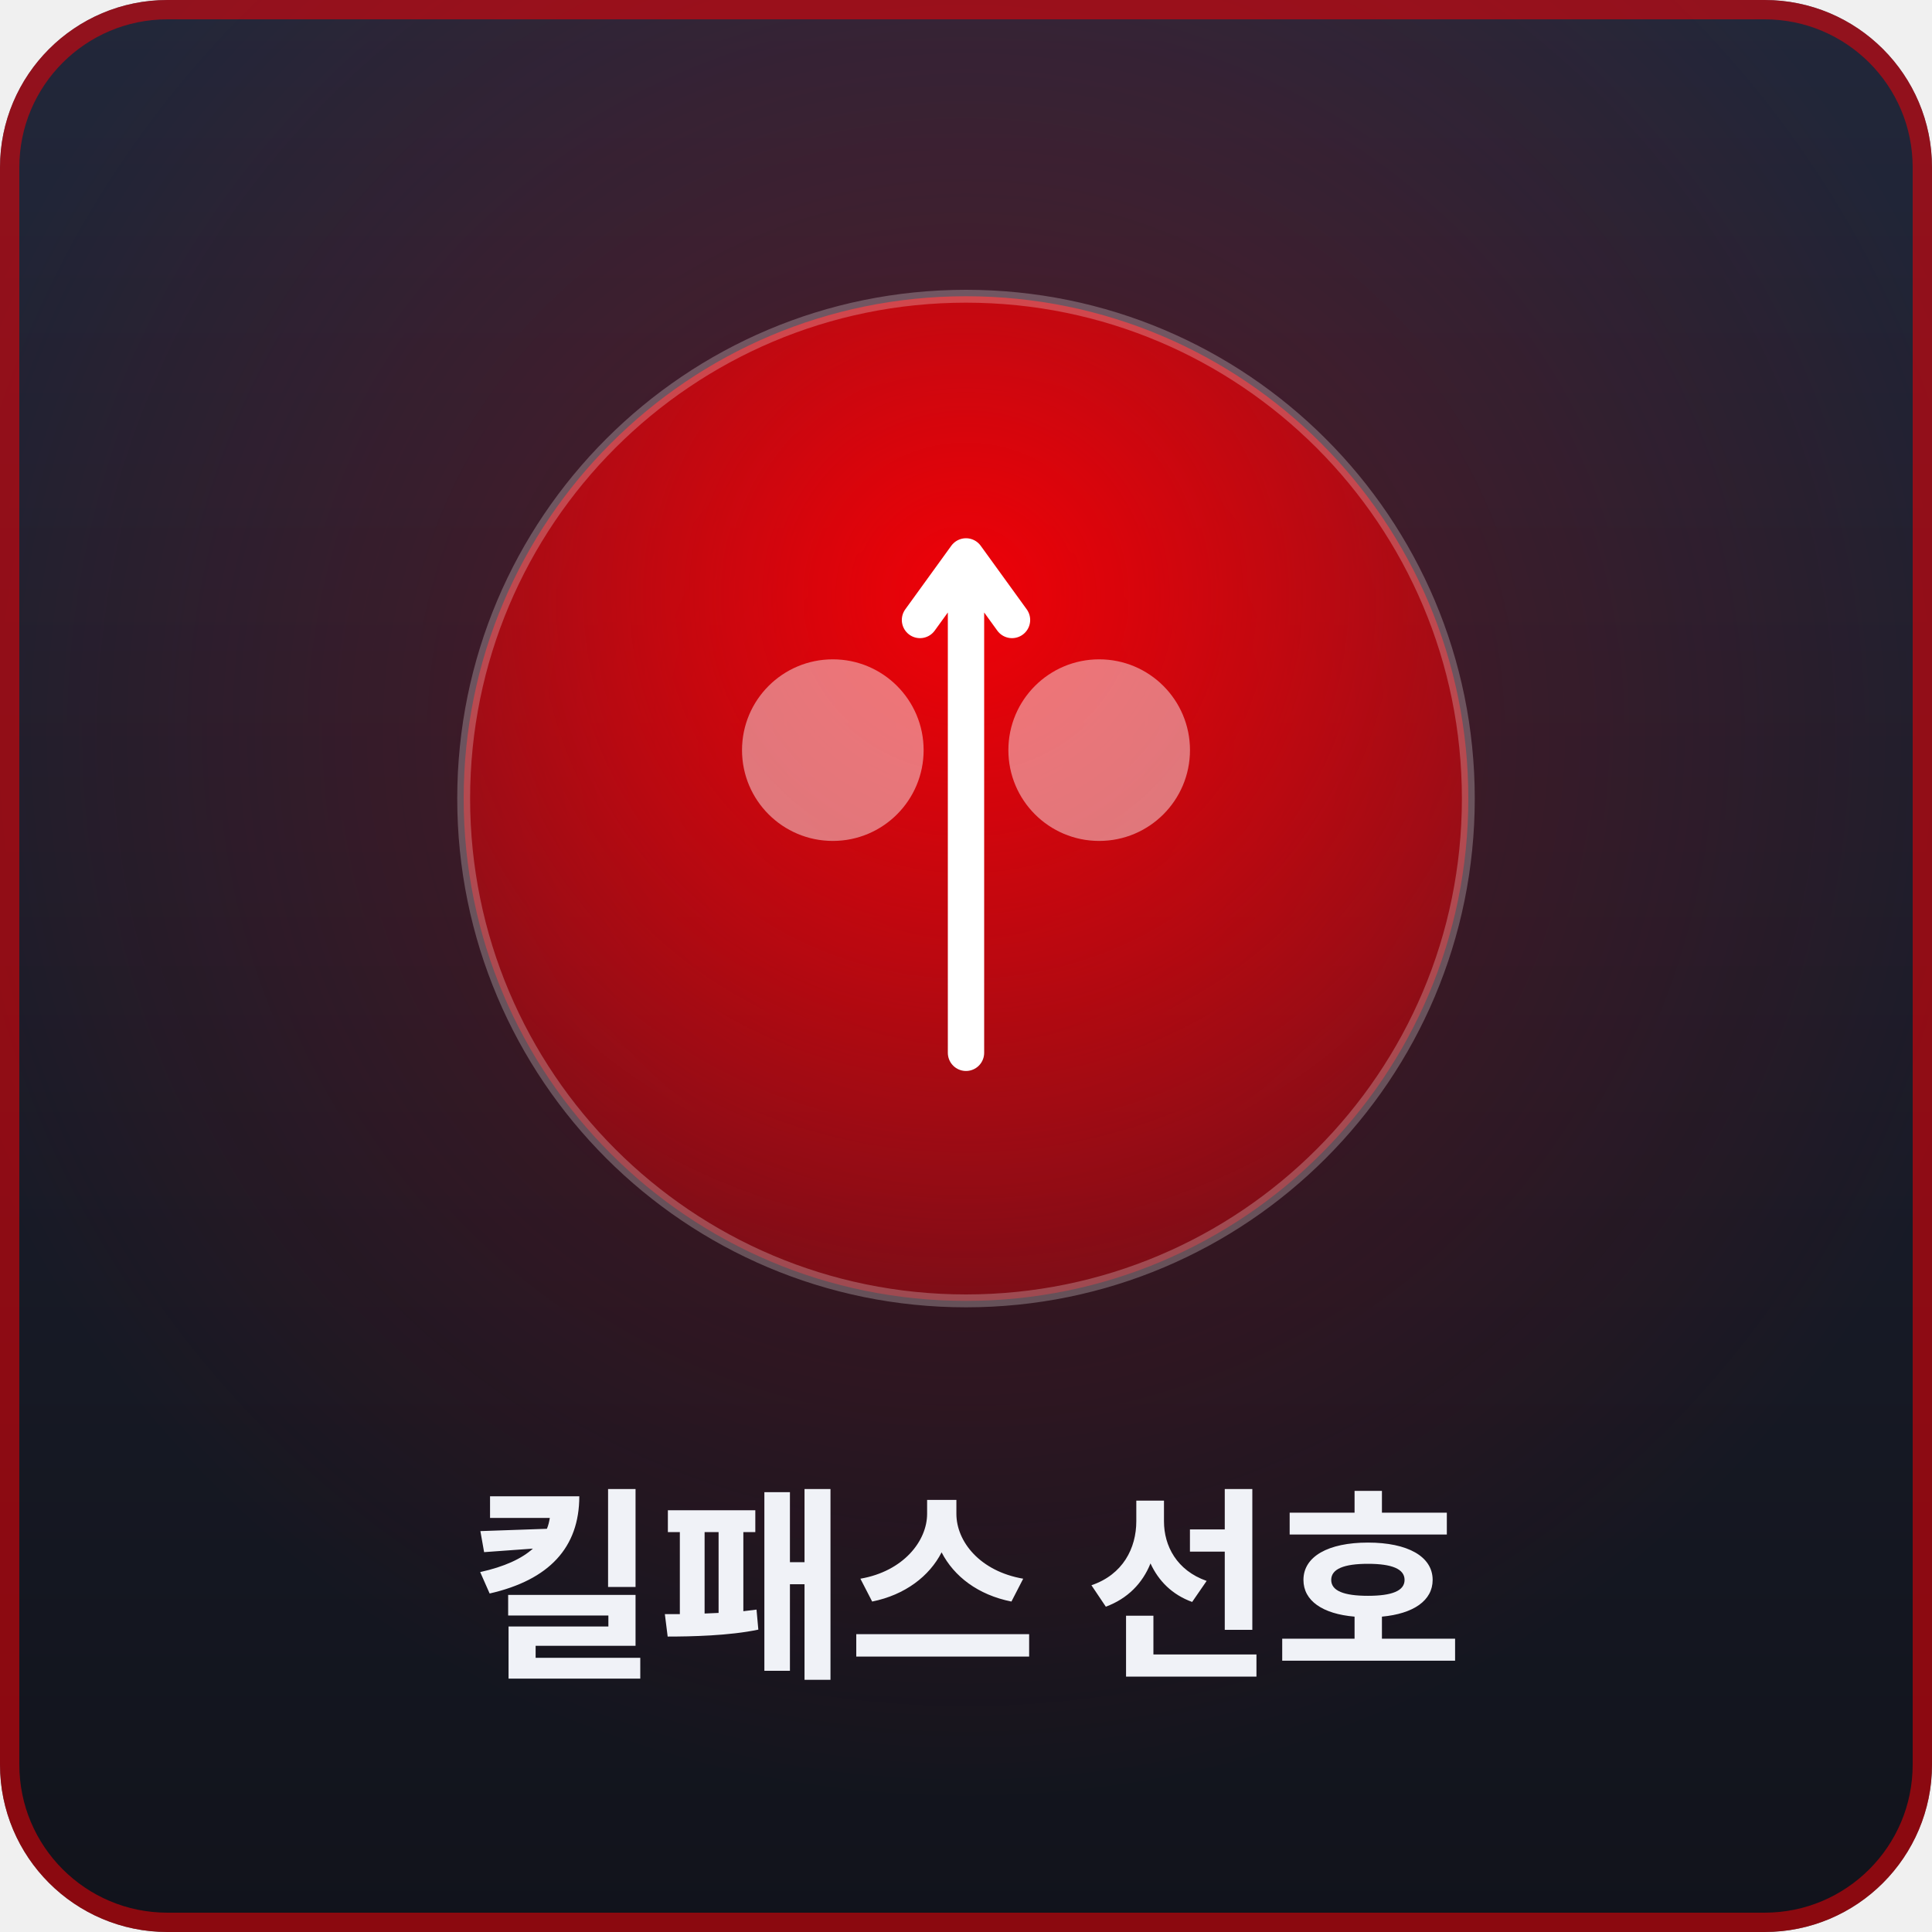
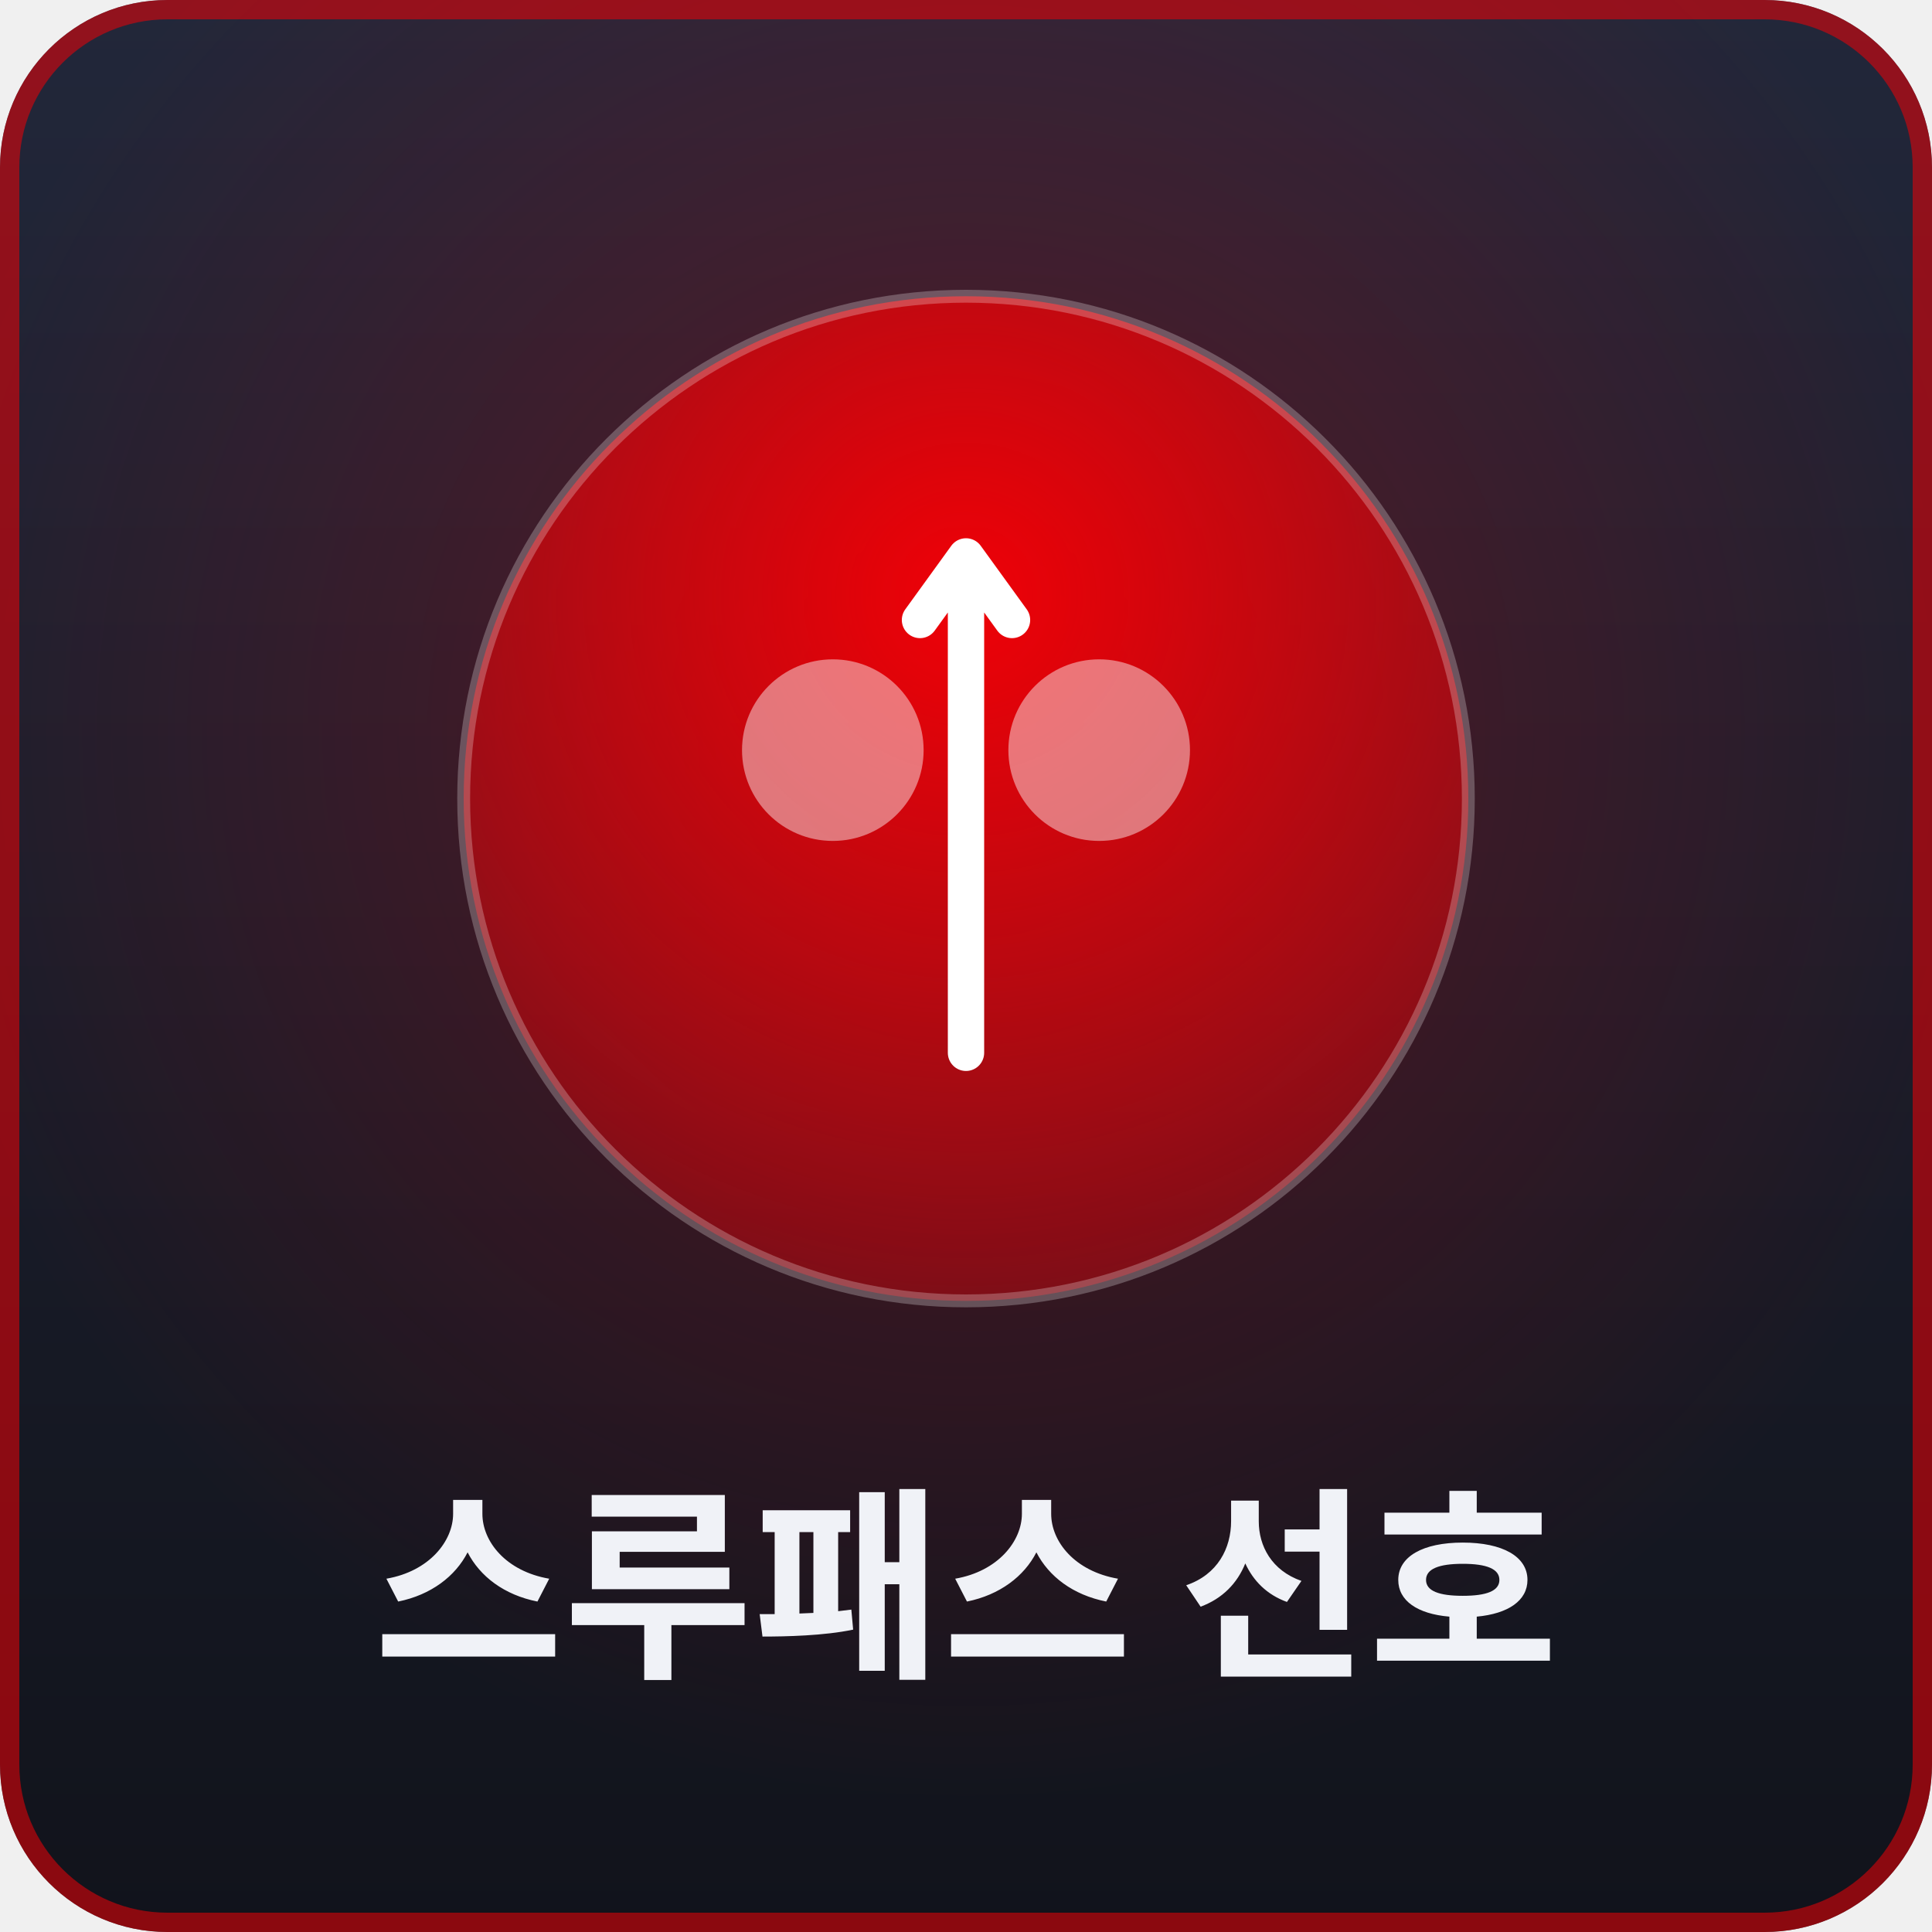
<svg xmlns="http://www.w3.org/2000/svg" viewBox="0 0 300 300" width="300" height="300">
  <defs>
    <linearGradient id="bg" x1="0" y1="0" x2="0" y2="1">
      <stop offset="0" stop-color="#22273A" />
      <stop offset="1" stop-color="#11131B" />
    </linearGradient>
    <radialGradient id="glow" cx=".5" cy=".38" r=".55">
      <stop offset="0" stop-color="#EF0107" stop-opacity=".28" />
      <stop offset="1" stop-color="#EF0107" stop-opacity="0" />
    </radialGradient>
    <radialGradient id="badge" cx=".5" cy=".3" r=".75">
      <stop offset="0" stop-color="#EF0107" />
      <stop offset="1" stop-color="#EF0107" stop-opacity=".35" />
    </radialGradient>
  </defs>
  <rect width="300" height="300" rx="26" fill="url(#bg)" />
  <rect width="300" height="300" rx="26" fill="url(#glow)" />
  <rect x="1.5" y="1.5" width="297" height="297" rx="24.5" fill="none" stroke="#EF0107" stroke-opacity=".55" stroke-width="3" />
  <circle cx="150" cy="124" r="78" fill="url(#badge)" />
  <circle cx="150" cy="124" r="78" fill="none" stroke="#fff" stroke-opacity=".25" stroke-width="2" />
  <g transform="translate(103 77) scale(.94)" fill="none" stroke="#fff" stroke-width="6" stroke-linecap="round" stroke-linejoin="round">
    <circle cx="28" cy="42" r="12" fill="#fff" opacity=".45" />
    <circle cx="72" cy="42" r="12" fill="#fff" opacity=".45" />
    <path d="M50,92 L50,10 M57.6,20.5 L50,10 L42.4,20.5" />
  </g>
-   <text x="150" y="258" text-anchor="middle" font-family="Pretendard, 'Noto Sans KR', 'Apple SD Gothic Neo', 'Malgun Gothic', sans-serif" font-size="32" font-weight="800" fill="#F0F2F7">킬패스 선호</text>
+   <text x="150" y="258" text-anchor="middle" font-family="Pretendard, 'Noto Sans KR', 'Apple SD Gothic Neo', 'Malgun Gothic', sans-serif" font-size="32" font-weight="800" fill="#F0F2F7">스루패스 선호</text>
</svg>
